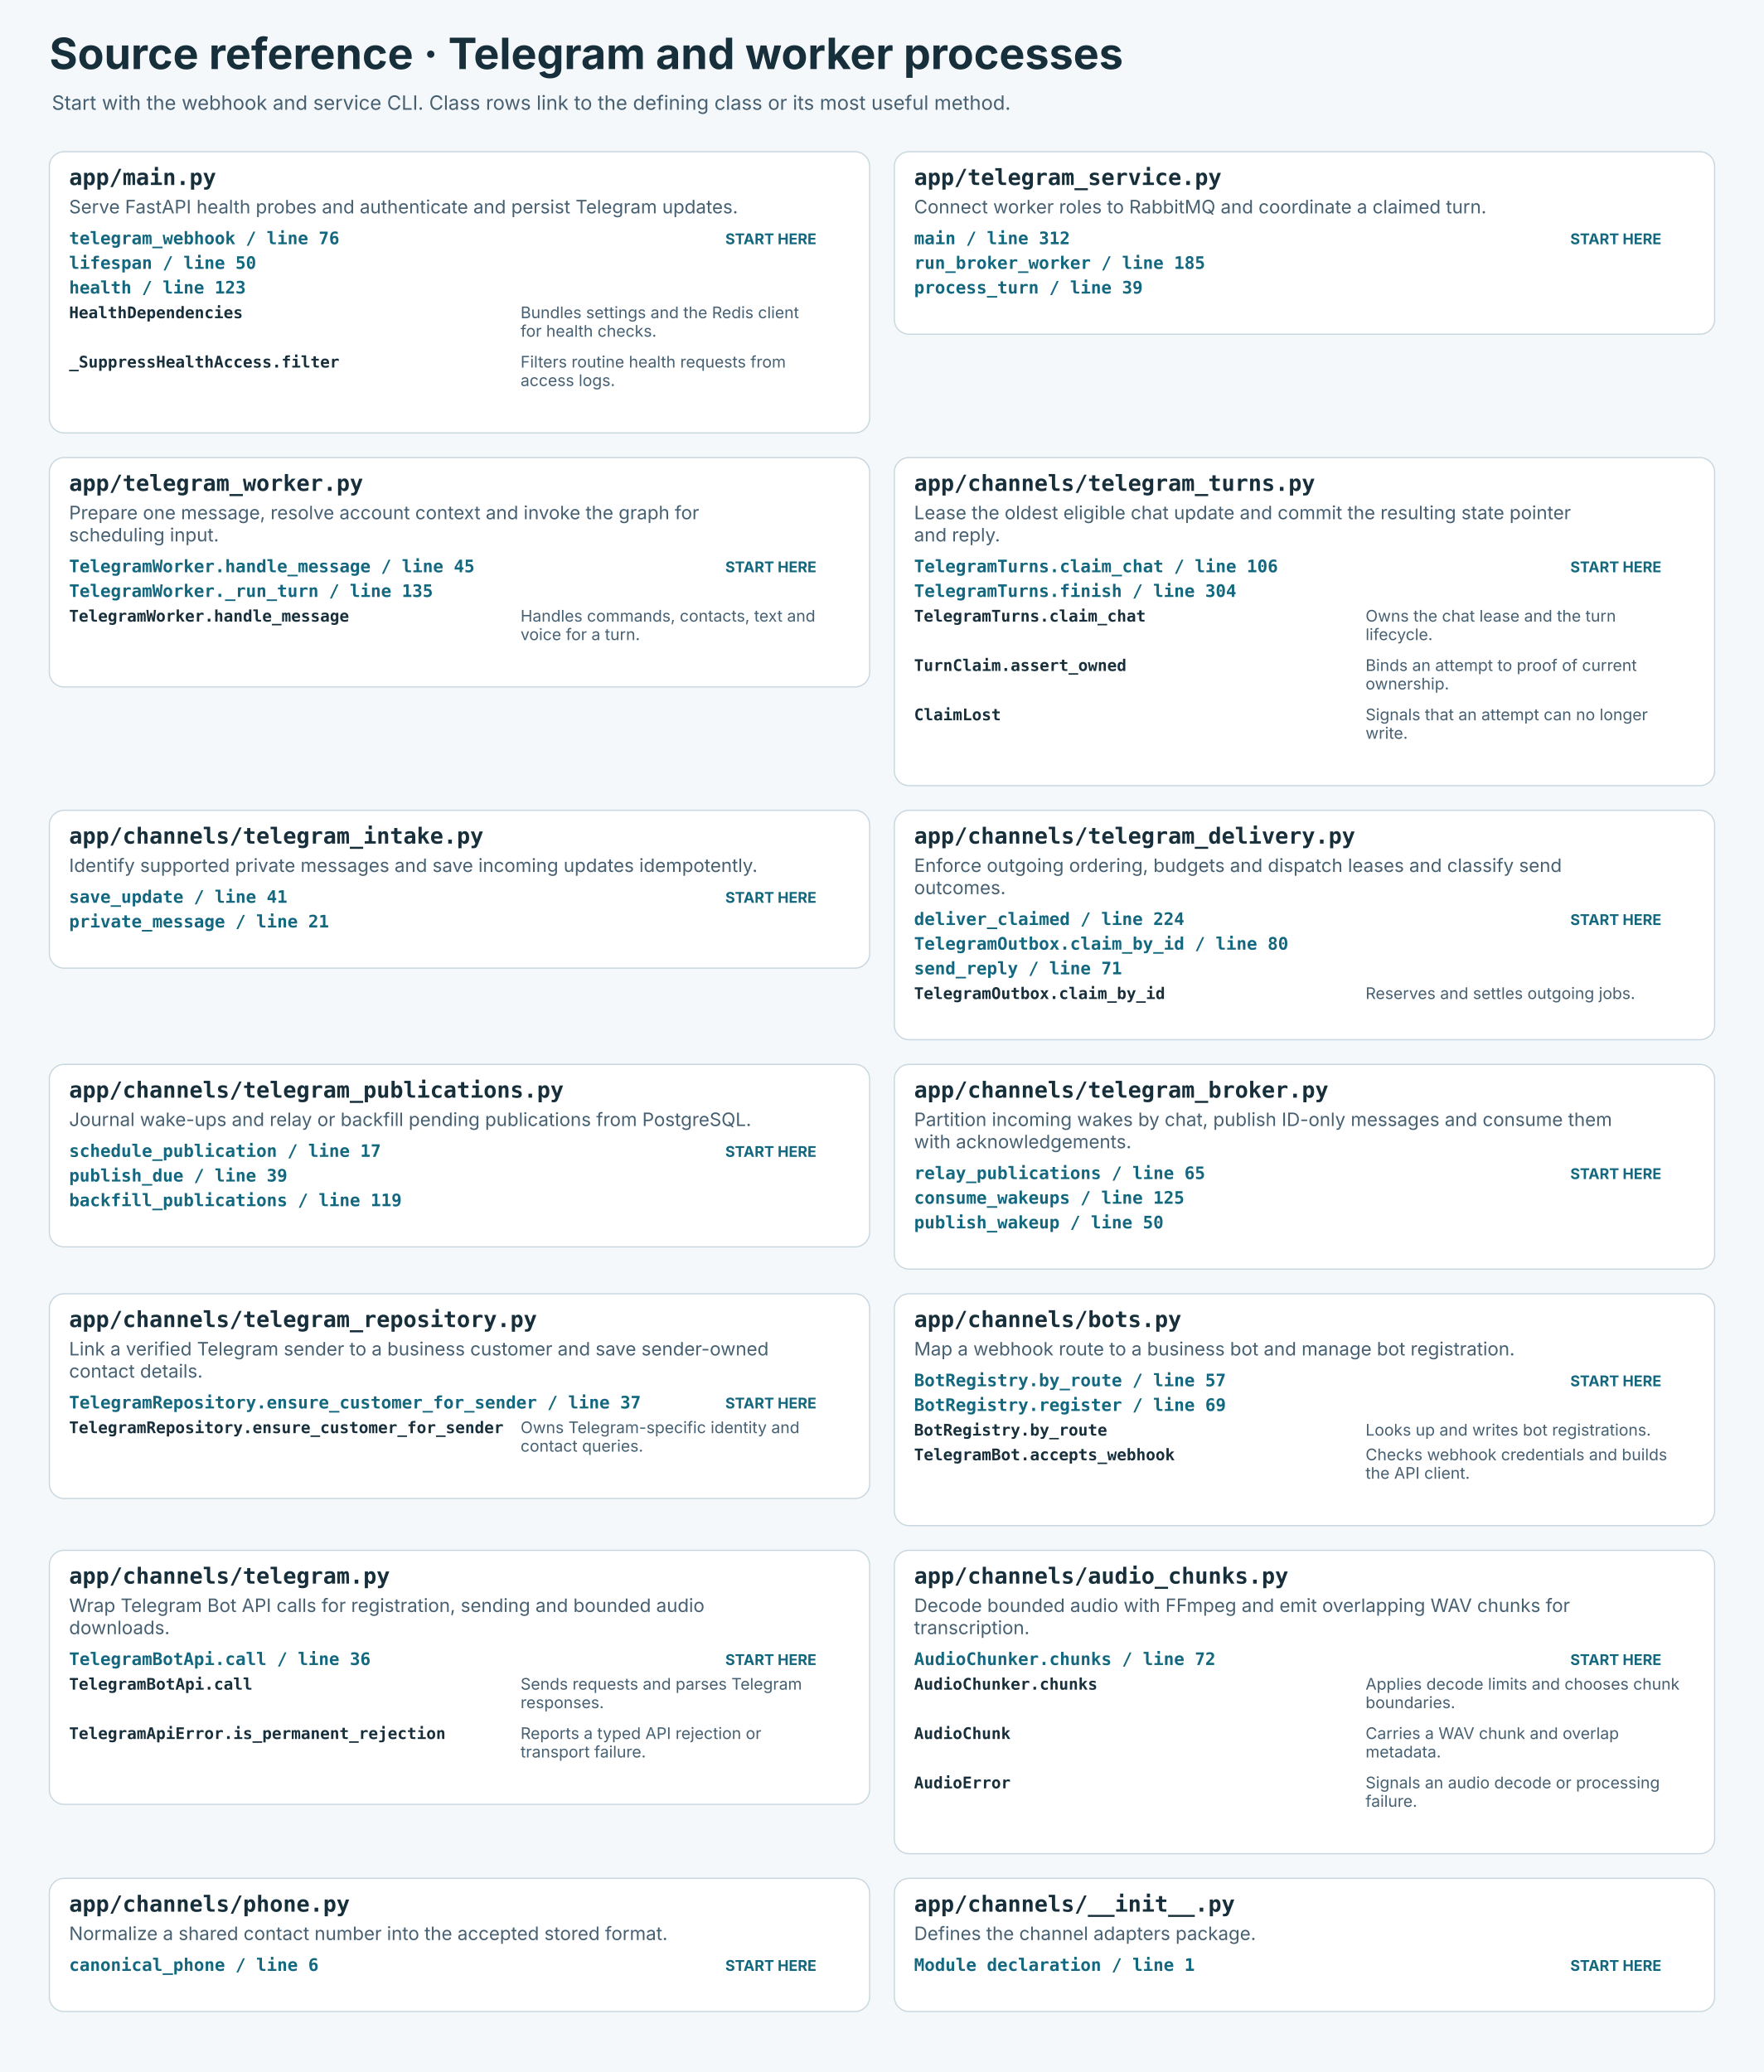
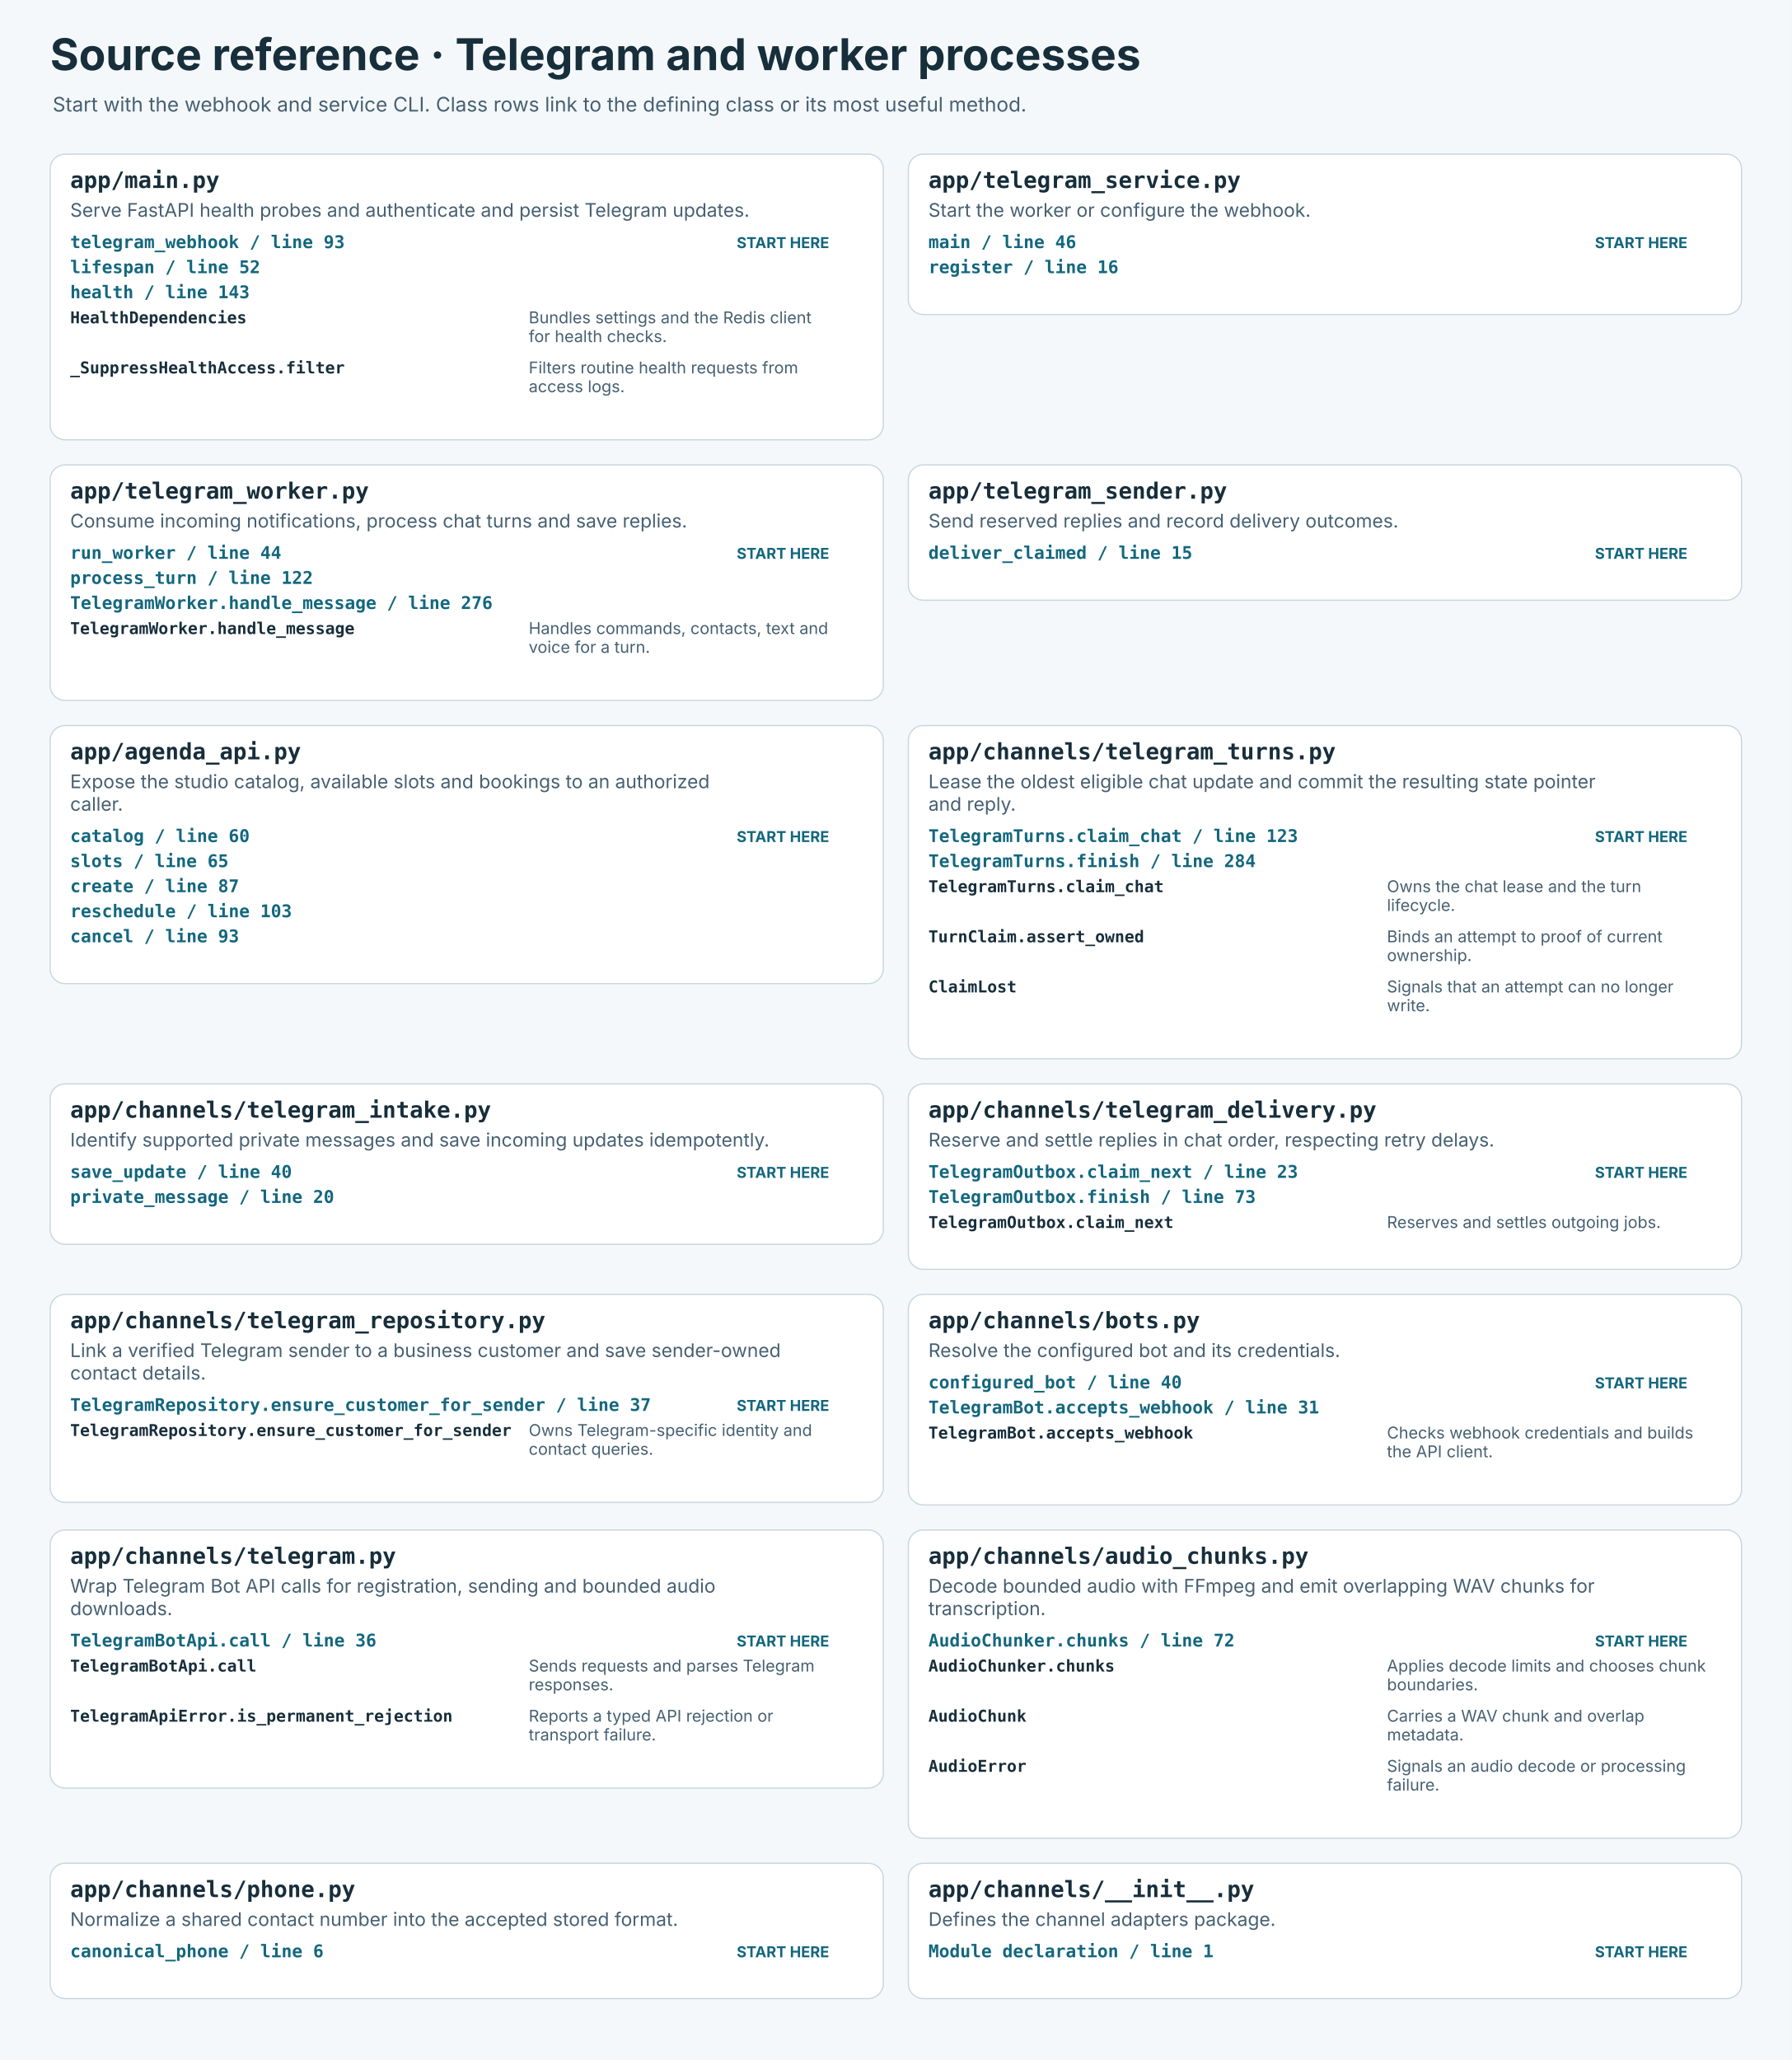
- <svg xmlns="http://www.w3.org/2000/svg" viewBox="0 0 1430 1680" width="1430" height="1680" role="img" aria-label="Source reference · Telegram and worker processes">
-   <rect x="0" y="0" width="1430" height="1680" rx="0" fill="#f5f8fa" stroke="none" stroke-width="1" />
+ <svg xmlns="http://www.w3.org/2000/svg" viewBox="0 0 1430 1644" width="1430" height="1644" role="img" aria-label="Source reference · Telegram and worker processes">
+   <rect x="0" y="0" width="1430" height="1644" rx="0" fill="#f5f8fa" stroke="none" stroke-width="1" />
  <text x="40" y="56" fill="#172e3b" font-size="35" font-weight="700" font-family="system-ui, -apple-system, sans-serif">Source reference · Telegram and worker processes</text>
  <text x="42" y="89" fill="#466072" font-size="16" font-weight="400" font-family="system-ui, -apple-system, sans-serif">Start with the webhook and service CLI. Class rows link to the defining class or its most useful method.</text>
  <g id="app-main.py" data-source="app/main.py">
    <rect x="40" y="123" width="665" height="228" rx="12" fill="#ffffff" stroke="#c8d7df" stroke-width="1" />
    <a href="../../app/main.py">
      <text x="56" y="150" fill="#172e3b" font-size="18" font-weight="700" font-family="ui-monospace, Menlo, monospace">app/main.py</text>
    </a>
    <text x="56" y="173" fill="#466072" font-size="15" font-weight="400" font-family="system-ui, -apple-system, sans-serif">Serve FastAPI health probes and authenticate and persist Telegram updates.</text>
-     <a href="../../app/main.py#L76">
-       <text x="56" y="198" fill="#13677e" font-size="14" font-weight="700" font-family="ui-monospace, Menlo, monospace">telegram_webhook  /  line 76</text>
+     <a href="../../app/main.py#L93">
+       <text x="56" y="198" fill="#13677e" font-size="14" font-weight="700" font-family="ui-monospace, Menlo, monospace">telegram_webhook  /  line 93</text>
    </a>
    <text x="588" y="198" fill="#13677e" font-size="12" font-weight="700" font-family="system-ui, -apple-system, sans-serif">START HERE</text>
-     <a href="../../app/main.py#L50">
-       <text x="56" y="218" fill="#13677e" font-size="14" font-weight="700" font-family="ui-monospace, Menlo, monospace">lifespan  /  line 50</text>
-     </a>
-     <a href="../../app/main.py#L123">
-       <text x="56" y="238" fill="#13677e" font-size="14" font-weight="700" font-family="ui-monospace, Menlo, monospace">health  /  line 123</text>
-     </a>
-     <a href="../../app/main.py#L44">
+     <a href="../../app/main.py#L52">
+       <text x="56" y="218" fill="#13677e" font-size="14" font-weight="700" font-family="ui-monospace, Menlo, monospace">lifespan  /  line 52</text>
+     </a>
+     <a href="../../app/main.py#L143">
+       <text x="56" y="238" fill="#13677e" font-size="14" font-weight="700" font-family="ui-monospace, Menlo, monospace">health  /  line 143</text>
+     </a>
+     <a href="../../app/main.py#L46">
      <text x="56" y="258" fill="#172e3b" font-size="13" font-weight="650" font-family="ui-monospace, Menlo, monospace">HealthDependencies</text>
    </a>
    <text x="422" y="258" fill="#466072" font-size="13" font-weight="400" font-family="system-ui, -apple-system, sans-serif">Bundles settings and the Redis client</text>
    <text x="422" y="273" fill="#466072" font-size="13" font-weight="400" font-family="system-ui, -apple-system, sans-serif">for health checks.</text>
-     <a href="../../app/main.py#L24">
+     <a href="../../app/main.py#L26">
      <text x="56" y="298" fill="#172e3b" font-size="13" font-weight="650" font-family="ui-monospace, Menlo, monospace">_SuppressHealthAccess.filter</text>
    </a>
    <text x="422" y="298" fill="#466072" font-size="13" font-weight="400" font-family="system-ui, -apple-system, sans-serif">Filters routine health requests from</text>
    <text x="422" y="313" fill="#466072" font-size="13" font-weight="400" font-family="system-ui, -apple-system, sans-serif">access logs.</text>
  </g>
  <g id="app-telegram_service.py" data-source="app/telegram_service.py">
-     <rect x="725" y="123" width="665" height="148" rx="12" fill="#ffffff" stroke="#c8d7df" stroke-width="1" />
+     <rect x="725" y="123" width="665" height="128" rx="12" fill="#ffffff" stroke="#c8d7df" stroke-width="1" />
    <a href="../../app/telegram_service.py">
      <text x="741" y="150" fill="#172e3b" font-size="18" font-weight="700" font-family="ui-monospace, Menlo, monospace">app/telegram_service.py</text>
    </a>
-     <text x="741" y="173" fill="#466072" font-size="15" font-weight="400" font-family="system-ui, -apple-system, sans-serif">Connect worker roles to RabbitMQ and coordinate a claimed turn.</text>
-     <a href="../../app/telegram_service.py#L312">
-       <text x="741" y="198" fill="#13677e" font-size="14" font-weight="700" font-family="ui-monospace, Menlo, monospace">main  /  line 312</text>
+     <text x="741" y="173" fill="#466072" font-size="15" font-weight="400" font-family="system-ui, -apple-system, sans-serif">Start the worker or configure the webhook.</text>
+     <a href="../../app/telegram_service.py#L46">
+       <text x="741" y="198" fill="#13677e" font-size="14" font-weight="700" font-family="ui-monospace, Menlo, monospace">main  /  line 46</text>
    </a>
    <text x="1273" y="198" fill="#13677e" font-size="12" font-weight="700" font-family="system-ui, -apple-system, sans-serif">START HERE</text>
-     <a href="../../app/telegram_service.py#L185">
-       <text x="741" y="218" fill="#13677e" font-size="14" font-weight="700" font-family="ui-monospace, Menlo, monospace">run_broker_worker  /  line 185</text>
-     </a>
-     <a href="../../app/telegram_service.py#L39">
-       <text x="741" y="238" fill="#13677e" font-size="14" font-weight="700" font-family="ui-monospace, Menlo, monospace">process_turn  /  line 39</text>
+     <a href="../../app/telegram_service.py#L16">
+       <text x="741" y="218" fill="#13677e" font-size="14" font-weight="700" font-family="ui-monospace, Menlo, monospace">register  /  line 16</text>
    </a>
  </g>
  <g id="app-telegram_worker.py" data-source="app/telegram_worker.py">
-     <rect x="40" y="371" width="665" height="186" rx="12" fill="#ffffff" stroke="#c8d7df" stroke-width="1" />
+     <rect x="40" y="371" width="665" height="188" rx="12" fill="#ffffff" stroke="#c8d7df" stroke-width="1" />
    <a href="../../app/telegram_worker.py">
      <text x="56" y="398" fill="#172e3b" font-size="18" font-weight="700" font-family="ui-monospace, Menlo, monospace">app/telegram_worker.py</text>
    </a>
-     <text x="56" y="421" fill="#466072" font-size="15" font-weight="400" font-family="system-ui, -apple-system, sans-serif">Prepare one message, resolve account context and invoke the graph for</text>
-     <text x="56" y="439" fill="#466072" font-size="15" font-weight="400" font-family="system-ui, -apple-system, sans-serif">scheduling input.</text>
-     <a href="../../app/telegram_worker.py#L45">
-       <text x="56" y="464" fill="#13677e" font-size="14" font-weight="700" font-family="ui-monospace, Menlo, monospace">TelegramWorker.handle_message  /  line 45</text>
-     </a>
-     <text x="588" y="464" fill="#13677e" font-size="12" font-weight="700" font-family="system-ui, -apple-system, sans-serif">START HERE</text>
-     <a href="../../app/telegram_worker.py#L135">
-       <text x="56" y="484" fill="#13677e" font-size="14" font-weight="700" font-family="ui-monospace, Menlo, monospace">TelegramWorker._run_turn  /  line 135</text>
-     </a>
-     <a href="../../app/telegram_worker.py#L45">
-       <text x="56" y="504" fill="#172e3b" font-size="13" font-weight="650" font-family="ui-monospace, Menlo, monospace">TelegramWorker.handle_message</text>
-     </a>
-     <text x="422" y="504" fill="#466072" font-size="13" font-weight="400" font-family="system-ui, -apple-system, sans-serif">Handles commands, contacts, text and</text>
-     <text x="422" y="519" fill="#466072" font-size="13" font-weight="400" font-family="system-ui, -apple-system, sans-serif">voice for a turn.</text>
+     <text x="56" y="421" fill="#466072" font-size="15" font-weight="400" font-family="system-ui, -apple-system, sans-serif">Consume incoming notifications, process chat turns and save replies.</text>
+     <a href="../../app/telegram_worker.py#L44">
+       <text x="56" y="446" fill="#13677e" font-size="14" font-weight="700" font-family="ui-monospace, Menlo, monospace">run_worker  /  line 44</text>
+     </a>
+     <text x="588" y="446" fill="#13677e" font-size="12" font-weight="700" font-family="system-ui, -apple-system, sans-serif">START HERE</text>
+     <a href="../../app/telegram_worker.py#L122">
+       <text x="56" y="466" fill="#13677e" font-size="14" font-weight="700" font-family="ui-monospace, Menlo, monospace">process_turn  /  line 122</text>
+     </a>
+     <a href="../../app/telegram_worker.py#L276">
+       <text x="56" y="486" fill="#13677e" font-size="14" font-weight="700" font-family="ui-monospace, Menlo, monospace">TelegramWorker.handle_message  /  line 276</text>
+     </a>
+     <a href="../../app/telegram_worker.py#L276">
+       <text x="56" y="506" fill="#172e3b" font-size="13" font-weight="650" font-family="ui-monospace, Menlo, monospace">TelegramWorker.handle_message</text>
+     </a>
+     <text x="422" y="506" fill="#466072" font-size="13" font-weight="400" font-family="system-ui, -apple-system, sans-serif">Handles commands, contacts, text and</text>
+     <text x="422" y="521" fill="#466072" font-size="13" font-weight="400" font-family="system-ui, -apple-system, sans-serif">voice for a turn.</text>
+   </g>
+   <g id="app-telegram_sender.py" data-source="app/telegram_sender.py">
+     <rect x="725" y="371" width="665" height="108" rx="12" fill="#ffffff" stroke="#c8d7df" stroke-width="1" />
+     <a href="../../app/telegram_sender.py">
+       <text x="741" y="398" fill="#172e3b" font-size="18" font-weight="700" font-family="ui-monospace, Menlo, monospace">app/telegram_sender.py</text>
+     </a>
+     <text x="741" y="421" fill="#466072" font-size="15" font-weight="400" font-family="system-ui, -apple-system, sans-serif">Send reserved replies and record delivery outcomes.</text>
+     <a href="../../app/telegram_sender.py#L15">
+       <text x="741" y="446" fill="#13677e" font-size="14" font-weight="700" font-family="ui-monospace, Menlo, monospace">deliver_claimed  /  line 15</text>
+     </a>
+     <text x="1273" y="446" fill="#13677e" font-size="12" font-weight="700" font-family="system-ui, -apple-system, sans-serif">START HERE</text>
+   </g>
+   <g id="app-agenda_api.py" data-source="app/agenda_api.py">
+     <rect x="40" y="579" width="665" height="206" rx="12" fill="#ffffff" stroke="#c8d7df" stroke-width="1" />
+     <a href="../../app/agenda_api.py">
+       <text x="56" y="606" fill="#172e3b" font-size="18" font-weight="700" font-family="ui-monospace, Menlo, monospace">app/agenda_api.py</text>
+     </a>
+     <text x="56" y="629" fill="#466072" font-size="15" font-weight="400" font-family="system-ui, -apple-system, sans-serif">Expose the studio catalog, available slots and bookings to an authorized</text>
+     <text x="56" y="647" fill="#466072" font-size="15" font-weight="400" font-family="system-ui, -apple-system, sans-serif">caller.</text>
+     <a href="../../app/agenda_api.py#L60">
+       <text x="56" y="672" fill="#13677e" font-size="14" font-weight="700" font-family="ui-monospace, Menlo, monospace">catalog  /  line 60</text>
+     </a>
+     <text x="588" y="672" fill="#13677e" font-size="12" font-weight="700" font-family="system-ui, -apple-system, sans-serif">START HERE</text>
+     <a href="../../app/agenda_api.py#L65">
+       <text x="56" y="692" fill="#13677e" font-size="14" font-weight="700" font-family="ui-monospace, Menlo, monospace">slots  /  line 65</text>
+     </a>
+     <a href="../../app/agenda_api.py#L87">
+       <text x="56" y="712" fill="#13677e" font-size="14" font-weight="700" font-family="ui-monospace, Menlo, monospace">create  /  line 87</text>
+     </a>
+     <a href="../../app/agenda_api.py#L103">
+       <text x="56" y="732" fill="#13677e" font-size="14" font-weight="700" font-family="ui-monospace, Menlo, monospace">reschedule  /  line 103</text>
+     </a>
+     <a href="../../app/agenda_api.py#L93">
+       <text x="56" y="752" fill="#13677e" font-size="14" font-weight="700" font-family="ui-monospace, Menlo, monospace">cancel  /  line 93</text>
+     </a>
  </g>
  <g id="app-channels-telegram_turns.py" data-source="app/channels/telegram_turns.py">
-     <rect x="725" y="371" width="665" height="266" rx="12" fill="#ffffff" stroke="#c8d7df" stroke-width="1" />
+     <rect x="725" y="579" width="665" height="266" rx="12" fill="#ffffff" stroke="#c8d7df" stroke-width="1" />
    <a href="../../app/channels/telegram_turns.py">
-       <text x="741" y="398" fill="#172e3b" font-size="18" font-weight="700" font-family="ui-monospace, Menlo, monospace">app/channels/telegram_turns.py</text>
-     </a>
-     <text x="741" y="421" fill="#466072" font-size="15" font-weight="400" font-family="system-ui, -apple-system, sans-serif">Lease the oldest eligible chat update and commit the resulting state pointer</text>
-     <text x="741" y="439" fill="#466072" font-size="15" font-weight="400" font-family="system-ui, -apple-system, sans-serif">and reply.</text>
-     <a href="../../app/channels/telegram_turns.py#L106">
-       <text x="741" y="464" fill="#13677e" font-size="14" font-weight="700" font-family="ui-monospace, Menlo, monospace">TelegramTurns.claim_chat  /  line 106</text>
-     </a>
-     <text x="1273" y="464" fill="#13677e" font-size="12" font-weight="700" font-family="system-ui, -apple-system, sans-serif">START HERE</text>
-     <a href="../../app/channels/telegram_turns.py#L304">
-       <text x="741" y="484" fill="#13677e" font-size="14" font-weight="700" font-family="ui-monospace, Menlo, monospace">TelegramTurns.finish  /  line 304</text>
-     </a>
-     <a href="../../app/channels/telegram_turns.py#L106">
-       <text x="741" y="504" fill="#172e3b" font-size="13" font-weight="650" font-family="ui-monospace, Menlo, monospace">TelegramTurns.claim_chat</text>
-     </a>
-     <text x="1107" y="504" fill="#466072" font-size="13" font-weight="400" font-family="system-ui, -apple-system, sans-serif">Owns the chat lease and the turn</text>
-     <text x="1107" y="519" fill="#466072" font-size="13" font-weight="400" font-family="system-ui, -apple-system, sans-serif">lifecycle.</text>
-     <a href="../../app/channels/telegram_turns.py#L75">
-       <text x="741" y="544" fill="#172e3b" font-size="13" font-weight="650" font-family="ui-monospace, Menlo, monospace">TurnClaim.assert_owned</text>
-     </a>
-     <text x="1107" y="544" fill="#466072" font-size="13" font-weight="400" font-family="system-ui, -apple-system, sans-serif">Binds an attempt to proof of current</text>
-     <text x="1107" y="559" fill="#466072" font-size="13" font-weight="400" font-family="system-ui, -apple-system, sans-serif">ownership.</text>
-     <a href="../../app/channels/telegram_turns.py#L36">
-       <text x="741" y="584" fill="#172e3b" font-size="13" font-weight="650" font-family="ui-monospace, Menlo, monospace">ClaimLost</text>
-     </a>
-     <text x="1107" y="584" fill="#466072" font-size="13" font-weight="400" font-family="system-ui, -apple-system, sans-serif">Signals that an attempt can no longer</text>
-     <text x="1107" y="599" fill="#466072" font-size="13" font-weight="400" font-family="system-ui, -apple-system, sans-serif">write.</text>
+       <text x="741" y="606" fill="#172e3b" font-size="18" font-weight="700" font-family="ui-monospace, Menlo, monospace">app/channels/telegram_turns.py</text>
+     </a>
+     <text x="741" y="629" fill="#466072" font-size="15" font-weight="400" font-family="system-ui, -apple-system, sans-serif">Lease the oldest eligible chat update and commit the resulting state pointer</text>
+     <text x="741" y="647" fill="#466072" font-size="15" font-weight="400" font-family="system-ui, -apple-system, sans-serif">and reply.</text>
+     <a href="../../app/channels/telegram_turns.py#L123">
+       <text x="741" y="672" fill="#13677e" font-size="14" font-weight="700" font-family="ui-monospace, Menlo, monospace">TelegramTurns.claim_chat  /  line 123</text>
+     </a>
+     <text x="1273" y="672" fill="#13677e" font-size="12" font-weight="700" font-family="system-ui, -apple-system, sans-serif">START HERE</text>
+     <a href="../../app/channels/telegram_turns.py#L284">
+       <text x="741" y="692" fill="#13677e" font-size="14" font-weight="700" font-family="ui-monospace, Menlo, monospace">TelegramTurns.finish  /  line 284</text>
+     </a>
+     <a href="../../app/channels/telegram_turns.py#L123">
+       <text x="741" y="712" fill="#172e3b" font-size="13" font-weight="650" font-family="ui-monospace, Menlo, monospace">TelegramTurns.claim_chat</text>
+     </a>
+     <text x="1107" y="712" fill="#466072" font-size="13" font-weight="400" font-family="system-ui, -apple-system, sans-serif">Owns the chat lease and the turn</text>
+     <text x="1107" y="727" fill="#466072" font-size="13" font-weight="400" font-family="system-ui, -apple-system, sans-serif">lifecycle.</text>
+     <a href="../../app/channels/telegram_turns.py#L74">
+       <text x="741" y="752" fill="#172e3b" font-size="13" font-weight="650" font-family="ui-monospace, Menlo, monospace">TurnClaim.assert_owned</text>
+     </a>
+     <text x="1107" y="752" fill="#466072" font-size="13" font-weight="400" font-family="system-ui, -apple-system, sans-serif">Binds an attempt to proof of current</text>
+     <text x="1107" y="767" fill="#466072" font-size="13" font-weight="400" font-family="system-ui, -apple-system, sans-serif">ownership.</text>
+     <a href="../../app/channels/telegram_turns.py#L34">
+       <text x="741" y="792" fill="#172e3b" font-size="13" font-weight="650" font-family="ui-monospace, Menlo, monospace">ClaimLost</text>
+     </a>
+     <text x="1107" y="792" fill="#466072" font-size="13" font-weight="400" font-family="system-ui, -apple-system, sans-serif">Signals that an attempt can no longer</text>
+     <text x="1107" y="807" fill="#466072" font-size="13" font-weight="400" font-family="system-ui, -apple-system, sans-serif">write.</text>
  </g>
  <g id="app-channels-telegram_intake.py" data-source="app/channels/telegram_intake.py">
-     <rect x="40" y="657" width="665" height="128" rx="12" fill="#ffffff" stroke="#c8d7df" stroke-width="1" />
+     <rect x="40" y="865" width="665" height="128" rx="12" fill="#ffffff" stroke="#c8d7df" stroke-width="1" />
    <a href="../../app/channels/telegram_intake.py">
-       <text x="56" y="684" fill="#172e3b" font-size="18" font-weight="700" font-family="ui-monospace, Menlo, monospace">app/channels/telegram_intake.py</text>
-     </a>
-     <text x="56" y="707" fill="#466072" font-size="15" font-weight="400" font-family="system-ui, -apple-system, sans-serif">Identify supported private messages and save incoming updates idempotently.</text>
-     <a href="../../app/channels/telegram_intake.py#L41">
-       <text x="56" y="732" fill="#13677e" font-size="14" font-weight="700" font-family="ui-monospace, Menlo, monospace">save_update  /  line 41</text>
-     </a>
-     <text x="588" y="732" fill="#13677e" font-size="12" font-weight="700" font-family="system-ui, -apple-system, sans-serif">START HERE</text>
-     <a href="../../app/channels/telegram_intake.py#L21">
-       <text x="56" y="752" fill="#13677e" font-size="14" font-weight="700" font-family="ui-monospace, Menlo, monospace">private_message  /  line 21</text>
+       <text x="56" y="892" fill="#172e3b" font-size="18" font-weight="700" font-family="ui-monospace, Menlo, monospace">app/channels/telegram_intake.py</text>
+     </a>
+     <text x="56" y="915" fill="#466072" font-size="15" font-weight="400" font-family="system-ui, -apple-system, sans-serif">Identify supported private messages and save incoming updates idempotently.</text>
+     <a href="../../app/channels/telegram_intake.py#L40">
+       <text x="56" y="940" fill="#13677e" font-size="14" font-weight="700" font-family="ui-monospace, Menlo, monospace">save_update  /  line 40</text>
+     </a>
+     <text x="588" y="940" fill="#13677e" font-size="12" font-weight="700" font-family="system-ui, -apple-system, sans-serif">START HERE</text>
+     <a href="../../app/channels/telegram_intake.py#L20">
+       <text x="56" y="960" fill="#13677e" font-size="14" font-weight="700" font-family="ui-monospace, Menlo, monospace">private_message  /  line 20</text>
    </a>
  </g>
  <g id="app-channels-telegram_delivery.py" data-source="app/channels/telegram_delivery.py">
-     <rect x="725" y="657" width="665" height="186" rx="12" fill="#ffffff" stroke="#c8d7df" stroke-width="1" />
+     <rect x="725" y="865" width="665" height="148" rx="12" fill="#ffffff" stroke="#c8d7df" stroke-width="1" />
    <a href="../../app/channels/telegram_delivery.py">
-       <text x="741" y="684" fill="#172e3b" font-size="18" font-weight="700" font-family="ui-monospace, Menlo, monospace">app/channels/telegram_delivery.py</text>
-     </a>
-     <text x="741" y="707" fill="#466072" font-size="15" font-weight="400" font-family="system-ui, -apple-system, sans-serif">Enforce outgoing ordering, budgets and dispatch leases and classify send</text>
-     <text x="741" y="725" fill="#466072" font-size="15" font-weight="400" font-family="system-ui, -apple-system, sans-serif">outcomes.</text>
-     <a href="../../app/channels/telegram_delivery.py#L224">
-       <text x="741" y="750" fill="#13677e" font-size="14" font-weight="700" font-family="ui-monospace, Menlo, monospace">deliver_claimed  /  line 224</text>
-     </a>
-     <text x="1273" y="750" fill="#13677e" font-size="12" font-weight="700" font-family="system-ui, -apple-system, sans-serif">START HERE</text>
-     <a href="../../app/channels/telegram_delivery.py#L80">
-       <text x="741" y="770" fill="#13677e" font-size="14" font-weight="700" font-family="ui-monospace, Menlo, monospace">TelegramOutbox.claim_by_id  /  line 80</text>
-     </a>
-     <a href="../../app/channels/telegram_delivery.py#L71">
-       <text x="741" y="790" fill="#13677e" font-size="14" font-weight="700" font-family="ui-monospace, Menlo, monospace">send_reply  /  line 71</text>
-     </a>
-     <a href="../../app/channels/telegram_delivery.py#L80">
-       <text x="741" y="810" fill="#172e3b" font-size="13" font-weight="650" font-family="ui-monospace, Menlo, monospace">TelegramOutbox.claim_by_id</text>
-     </a>
-     <text x="1107" y="810" fill="#466072" font-size="13" font-weight="400" font-family="system-ui, -apple-system, sans-serif">Reserves and settles outgoing jobs.</text>
-   </g>
-   <g id="app-channels-telegram_publications.py" data-source="app/channels/telegram_publications.py">
-     <rect x="40" y="863" width="665" height="148" rx="12" fill="#ffffff" stroke="#c8d7df" stroke-width="1" />
-     <a href="../../app/channels/telegram_publications.py">
-       <text x="56" y="890" fill="#172e3b" font-size="18" font-weight="700" font-family="ui-monospace, Menlo, monospace">app/channels/telegram_publications.py</text>
-     </a>
-     <text x="56" y="913" fill="#466072" font-size="15" font-weight="400" font-family="system-ui, -apple-system, sans-serif">Journal wake-ups and relay or backfill pending publications from PostgreSQL.</text>
-     <a href="../../app/channels/telegram_publications.py#L17">
-       <text x="56" y="938" fill="#13677e" font-size="14" font-weight="700" font-family="ui-monospace, Menlo, monospace">schedule_publication  /  line 17</text>
-     </a>
-     <text x="588" y="938" fill="#13677e" font-size="12" font-weight="700" font-family="system-ui, -apple-system, sans-serif">START HERE</text>
-     <a href="../../app/channels/telegram_publications.py#L39">
-       <text x="56" y="958" fill="#13677e" font-size="14" font-weight="700" font-family="ui-monospace, Menlo, monospace">publish_due  /  line 39</text>
-     </a>
-     <a href="../../app/channels/telegram_publications.py#L119">
-       <text x="56" y="978" fill="#13677e" font-size="14" font-weight="700" font-family="ui-monospace, Menlo, monospace">backfill_publications  /  line 119</text>
-     </a>
-   </g>
-   <g id="app-channels-telegram_broker.py" data-source="app/channels/telegram_broker.py">
-     <rect x="725" y="863" width="665" height="166" rx="12" fill="#ffffff" stroke="#c8d7df" stroke-width="1" />
-     <a href="../../app/channels/telegram_broker.py">
-       <text x="741" y="890" fill="#172e3b" font-size="18" font-weight="700" font-family="ui-monospace, Menlo, monospace">app/channels/telegram_broker.py</text>
-     </a>
-     <text x="741" y="913" fill="#466072" font-size="15" font-weight="400" font-family="system-ui, -apple-system, sans-serif">Partition incoming wakes by chat, publish ID-only messages and consume them</text>
-     <text x="741" y="931" fill="#466072" font-size="15" font-weight="400" font-family="system-ui, -apple-system, sans-serif">with acknowledgements.</text>
-     <a href="../../app/channels/telegram_broker.py#L65">
-       <text x="741" y="956" fill="#13677e" font-size="14" font-weight="700" font-family="ui-monospace, Menlo, monospace">relay_publications  /  line 65</text>
-     </a>
-     <text x="1273" y="956" fill="#13677e" font-size="12" font-weight="700" font-family="system-ui, -apple-system, sans-serif">START HERE</text>
-     <a href="../../app/channels/telegram_broker.py#L125">
-       <text x="741" y="976" fill="#13677e" font-size="14" font-weight="700" font-family="ui-monospace, Menlo, monospace">consume_wakeups  /  line 125</text>
-     </a>
-     <a href="../../app/channels/telegram_broker.py#L50">
-       <text x="741" y="996" fill="#13677e" font-size="14" font-weight="700" font-family="ui-monospace, Menlo, monospace">publish_wakeup  /  line 50</text>
-     </a>
+       <text x="741" y="892" fill="#172e3b" font-size="18" font-weight="700" font-family="ui-monospace, Menlo, monospace">app/channels/telegram_delivery.py</text>
+     </a>
+     <text x="741" y="915" fill="#466072" font-size="15" font-weight="400" font-family="system-ui, -apple-system, sans-serif">Reserve and settle replies in chat order, respecting retry delays.</text>
+     <a href="../../app/channels/telegram_delivery.py#L23">
+       <text x="741" y="940" fill="#13677e" font-size="14" font-weight="700" font-family="ui-monospace, Menlo, monospace">TelegramOutbox.claim_next  /  line 23</text>
+     </a>
+     <text x="1273" y="940" fill="#13677e" font-size="12" font-weight="700" font-family="system-ui, -apple-system, sans-serif">START HERE</text>
+     <a href="../../app/channels/telegram_delivery.py#L73">
+       <text x="741" y="960" fill="#13677e" font-size="14" font-weight="700" font-family="ui-monospace, Menlo, monospace">TelegramOutbox.finish  /  line 73</text>
+     </a>
+     <a href="../../app/channels/telegram_delivery.py#L23">
+       <text x="741" y="980" fill="#172e3b" font-size="13" font-weight="650" font-family="ui-monospace, Menlo, monospace">TelegramOutbox.claim_next</text>
+     </a>
+     <text x="1107" y="980" fill="#466072" font-size="13" font-weight="400" font-family="system-ui, -apple-system, sans-serif">Reserves and settles outgoing jobs.</text>
  </g>
  <g id="app-channels-telegram_repository.py" data-source="app/channels/telegram_repository.py">
-     <rect x="40" y="1049" width="665" height="166" rx="12" fill="#ffffff" stroke="#c8d7df" stroke-width="1" />
+     <rect x="40" y="1033" width="665" height="166" rx="12" fill="#ffffff" stroke="#c8d7df" stroke-width="1" />
    <a href="../../app/channels/telegram_repository.py">
-       <text x="56" y="1076" fill="#172e3b" font-size="18" font-weight="700" font-family="ui-monospace, Menlo, monospace">app/channels/telegram_repository.py</text>
-     </a>
-     <text x="56" y="1099" fill="#466072" font-size="15" font-weight="400" font-family="system-ui, -apple-system, sans-serif">Link a verified Telegram sender to a business customer and save sender-owned</text>
-     <text x="56" y="1117" fill="#466072" font-size="15" font-weight="400" font-family="system-ui, -apple-system, sans-serif">contact details.</text>
+       <text x="56" y="1060" fill="#172e3b" font-size="18" font-weight="700" font-family="ui-monospace, Menlo, monospace">app/channels/telegram_repository.py</text>
+     </a>
+     <text x="56" y="1083" fill="#466072" font-size="15" font-weight="400" font-family="system-ui, -apple-system, sans-serif">Link a verified Telegram sender to a business customer and save sender-owned</text>
+     <text x="56" y="1101" fill="#466072" font-size="15" font-weight="400" font-family="system-ui, -apple-system, sans-serif">contact details.</text>
    <a href="../../app/channels/telegram_repository.py#L37">
-       <text x="56" y="1142" fill="#13677e" font-size="14" font-weight="700" font-family="ui-monospace, Menlo, monospace">TelegramRepository.ensure_customer_for_sender  /  line 37</text>
-     </a>
-     <text x="588" y="1142" fill="#13677e" font-size="12" font-weight="700" font-family="system-ui, -apple-system, sans-serif">START HERE</text>
+       <text x="56" y="1126" fill="#13677e" font-size="14" font-weight="700" font-family="ui-monospace, Menlo, monospace">TelegramRepository.ensure_customer_for_sender  /  line 37</text>
+     </a>
+     <text x="588" y="1126" fill="#13677e" font-size="12" font-weight="700" font-family="system-ui, -apple-system, sans-serif">START HERE</text>
    <a href="../../app/channels/telegram_repository.py#L37">
-       <text x="56" y="1162" fill="#172e3b" font-size="13" font-weight="650" font-family="ui-monospace, Menlo, monospace">TelegramRepository.ensure_customer_for_sender</text>
-     </a>
-     <text x="422" y="1162" fill="#466072" font-size="13" font-weight="400" font-family="system-ui, -apple-system, sans-serif">Owns Telegram-specific identity and</text>
-     <text x="422" y="1177" fill="#466072" font-size="13" font-weight="400" font-family="system-ui, -apple-system, sans-serif">contact queries.</text>
+       <text x="56" y="1146" fill="#172e3b" font-size="13" font-weight="650" font-family="ui-monospace, Menlo, monospace">TelegramRepository.ensure_customer_for_sender</text>
+     </a>
+     <text x="422" y="1146" fill="#466072" font-size="13" font-weight="400" font-family="system-ui, -apple-system, sans-serif">Owns Telegram-specific identity and</text>
+     <text x="422" y="1161" fill="#466072" font-size="13" font-weight="400" font-family="system-ui, -apple-system, sans-serif">contact queries.</text>
  </g>
  <g id="app-channels-bots.py" data-source="app/channels/bots.py">
-     <rect x="725" y="1049" width="665" height="188" rx="12" fill="#ffffff" stroke="#c8d7df" stroke-width="1" />
+     <rect x="725" y="1033" width="665" height="168" rx="12" fill="#ffffff" stroke="#c8d7df" stroke-width="1" />
    <a href="../../app/channels/bots.py">
-       <text x="741" y="1076" fill="#172e3b" font-size="18" font-weight="700" font-family="ui-monospace, Menlo, monospace">app/channels/bots.py</text>
-     </a>
-     <text x="741" y="1099" fill="#466072" font-size="15" font-weight="400" font-family="system-ui, -apple-system, sans-serif">Map a webhook route to a business bot and manage bot registration.</text>
-     <a href="../../app/channels/bots.py#L57">
-       <text x="741" y="1124" fill="#13677e" font-size="14" font-weight="700" font-family="ui-monospace, Menlo, monospace">BotRegistry.by_route  /  line 57</text>
-     </a>
-     <text x="1273" y="1124" fill="#13677e" font-size="12" font-weight="700" font-family="system-ui, -apple-system, sans-serif">START HERE</text>
-     <a href="../../app/channels/bots.py#L69">
-       <text x="741" y="1144" fill="#13677e" font-size="14" font-weight="700" font-family="ui-monospace, Menlo, monospace">BotRegistry.register  /  line 69</text>
-     </a>
-     <a href="../../app/channels/bots.py#L57">
-       <text x="741" y="1164" fill="#172e3b" font-size="13" font-weight="650" font-family="ui-monospace, Menlo, monospace">BotRegistry.by_route</text>
-     </a>
-     <text x="1107" y="1164" fill="#466072" font-size="13" font-weight="400" font-family="system-ui, -apple-system, sans-serif">Looks up and writes bot registrations.</text>
-     <a href="../../app/channels/bots.py#L44">
-       <text x="741" y="1184" fill="#172e3b" font-size="13" font-weight="650" font-family="ui-monospace, Menlo, monospace">TelegramBot.accepts_webhook</text>
-     </a>
-     <text x="1107" y="1184" fill="#466072" font-size="13" font-weight="400" font-family="system-ui, -apple-system, sans-serif">Checks webhook credentials and builds</text>
-     <text x="1107" y="1199" fill="#466072" font-size="13" font-weight="400" font-family="system-ui, -apple-system, sans-serif">the API client.</text>
+       <text x="741" y="1060" fill="#172e3b" font-size="18" font-weight="700" font-family="ui-monospace, Menlo, monospace">app/channels/bots.py</text>
+     </a>
+     <text x="741" y="1083" fill="#466072" font-size="15" font-weight="400" font-family="system-ui, -apple-system, sans-serif">Resolve the configured bot and its credentials.</text>
+     <a href="../../app/channels/bots.py#L40">
+       <text x="741" y="1108" fill="#13677e" font-size="14" font-weight="700" font-family="ui-monospace, Menlo, monospace">configured_bot  /  line 40</text>
+     </a>
+     <text x="1273" y="1108" fill="#13677e" font-size="12" font-weight="700" font-family="system-ui, -apple-system, sans-serif">START HERE</text>
+     <a href="../../app/channels/bots.py#L31">
+       <text x="741" y="1128" fill="#13677e" font-size="14" font-weight="700" font-family="ui-monospace, Menlo, monospace">TelegramBot.accepts_webhook  /  line 31</text>
+     </a>
+     <a href="../../app/channels/bots.py#L31">
+       <text x="741" y="1148" fill="#172e3b" font-size="13" font-weight="650" font-family="ui-monospace, Menlo, monospace">TelegramBot.accepts_webhook</text>
+     </a>
+     <text x="1107" y="1148" fill="#466072" font-size="13" font-weight="400" font-family="system-ui, -apple-system, sans-serif">Checks webhook credentials and builds</text>
+     <text x="1107" y="1163" fill="#466072" font-size="13" font-weight="400" font-family="system-ui, -apple-system, sans-serif">the API client.</text>
  </g>
  <g id="app-channels-telegram.py" data-source="app/channels/telegram.py">
-     <rect x="40" y="1257" width="665" height="206" rx="12" fill="#ffffff" stroke="#c8d7df" stroke-width="1" />
+     <rect x="40" y="1221" width="665" height="206" rx="12" fill="#ffffff" stroke="#c8d7df" stroke-width="1" />
    <a href="../../app/channels/telegram.py">
-       <text x="56" y="1284" fill="#172e3b" font-size="18" font-weight="700" font-family="ui-monospace, Menlo, monospace">app/channels/telegram.py</text>
-     </a>
-     <text x="56" y="1307" fill="#466072" font-size="15" font-weight="400" font-family="system-ui, -apple-system, sans-serif">Wrap Telegram Bot API calls for registration, sending and bounded audio</text>
-     <text x="56" y="1325" fill="#466072" font-size="15" font-weight="400" font-family="system-ui, -apple-system, sans-serif">downloads.</text>
+       <text x="56" y="1248" fill="#172e3b" font-size="18" font-weight="700" font-family="ui-monospace, Menlo, monospace">app/channels/telegram.py</text>
+     </a>
+     <text x="56" y="1271" fill="#466072" font-size="15" font-weight="400" font-family="system-ui, -apple-system, sans-serif">Wrap Telegram Bot API calls for registration, sending and bounded audio</text>
+     <text x="56" y="1289" fill="#466072" font-size="15" font-weight="400" font-family="system-ui, -apple-system, sans-serif">downloads.</text>
    <a href="../../app/channels/telegram.py#L36">
-       <text x="56" y="1350" fill="#13677e" font-size="14" font-weight="700" font-family="ui-monospace, Menlo, monospace">TelegramBotApi.call  /  line 36</text>
-     </a>
-     <text x="588" y="1350" fill="#13677e" font-size="12" font-weight="700" font-family="system-ui, -apple-system, sans-serif">START HERE</text>
+       <text x="56" y="1314" fill="#13677e" font-size="14" font-weight="700" font-family="ui-monospace, Menlo, monospace">TelegramBotApi.call  /  line 36</text>
+     </a>
+     <text x="588" y="1314" fill="#13677e" font-size="12" font-weight="700" font-family="system-ui, -apple-system, sans-serif">START HERE</text>
    <a href="../../app/channels/telegram.py#L36">
-       <text x="56" y="1370" fill="#172e3b" font-size="13" font-weight="650" font-family="ui-monospace, Menlo, monospace">TelegramBotApi.call</text>
-     </a>
-     <text x="422" y="1370" fill="#466072" font-size="13" font-weight="400" font-family="system-ui, -apple-system, sans-serif">Sends requests and parses Telegram</text>
-     <text x="422" y="1385" fill="#466072" font-size="13" font-weight="400" font-family="system-ui, -apple-system, sans-serif">responses.</text>
+       <text x="56" y="1334" fill="#172e3b" font-size="13" font-weight="650" font-family="ui-monospace, Menlo, monospace">TelegramBotApi.call</text>
+     </a>
+     <text x="422" y="1334" fill="#466072" font-size="13" font-weight="400" font-family="system-ui, -apple-system, sans-serif">Sends requests and parses Telegram</text>
+     <text x="422" y="1349" fill="#466072" font-size="13" font-weight="400" font-family="system-ui, -apple-system, sans-serif">responses.</text>
    <a href="../../app/channels/telegram.py#L17">
-       <text x="56" y="1410" fill="#172e3b" font-size="13" font-weight="650" font-family="ui-monospace, Menlo, monospace">TelegramApiError.is_permanent_rejection</text>
-     </a>
-     <text x="422" y="1410" fill="#466072" font-size="13" font-weight="400" font-family="system-ui, -apple-system, sans-serif">Reports a typed API rejection or</text>
-     <text x="422" y="1425" fill="#466072" font-size="13" font-weight="400" font-family="system-ui, -apple-system, sans-serif">transport failure.</text>
+       <text x="56" y="1374" fill="#172e3b" font-size="13" font-weight="650" font-family="ui-monospace, Menlo, monospace">TelegramApiError.is_permanent_rejection</text>
+     </a>
+     <text x="422" y="1374" fill="#466072" font-size="13" font-weight="400" font-family="system-ui, -apple-system, sans-serif">Reports a typed API rejection or</text>
+     <text x="422" y="1389" fill="#466072" font-size="13" font-weight="400" font-family="system-ui, -apple-system, sans-serif">transport failure.</text>
  </g>
  <g id="app-channels-audio_chunks.py" data-source="app/channels/audio_chunks.py">
-     <rect x="725" y="1257" width="665" height="246" rx="12" fill="#ffffff" stroke="#c8d7df" stroke-width="1" />
+     <rect x="725" y="1221" width="665" height="246" rx="12" fill="#ffffff" stroke="#c8d7df" stroke-width="1" />
    <a href="../../app/channels/audio_chunks.py">
-       <text x="741" y="1284" fill="#172e3b" font-size="18" font-weight="700" font-family="ui-monospace, Menlo, monospace">app/channels/audio_chunks.py</text>
-     </a>
-     <text x="741" y="1307" fill="#466072" font-size="15" font-weight="400" font-family="system-ui, -apple-system, sans-serif">Decode bounded audio with FFmpeg and emit overlapping WAV chunks for</text>
-     <text x="741" y="1325" fill="#466072" font-size="15" font-weight="400" font-family="system-ui, -apple-system, sans-serif">transcription.</text>
+       <text x="741" y="1248" fill="#172e3b" font-size="18" font-weight="700" font-family="ui-monospace, Menlo, monospace">app/channels/audio_chunks.py</text>
+     </a>
+     <text x="741" y="1271" fill="#466072" font-size="15" font-weight="400" font-family="system-ui, -apple-system, sans-serif">Decode bounded audio with FFmpeg and emit overlapping WAV chunks for</text>
+     <text x="741" y="1289" fill="#466072" font-size="15" font-weight="400" font-family="system-ui, -apple-system, sans-serif">transcription.</text>
    <a href="../../app/channels/audio_chunks.py#L72">
-       <text x="741" y="1350" fill="#13677e" font-size="14" font-weight="700" font-family="ui-monospace, Menlo, monospace">AudioChunker.chunks  /  line 72</text>
-     </a>
-     <text x="1273" y="1350" fill="#13677e" font-size="12" font-weight="700" font-family="system-ui, -apple-system, sans-serif">START HERE</text>
+       <text x="741" y="1314" fill="#13677e" font-size="14" font-weight="700" font-family="ui-monospace, Menlo, monospace">AudioChunker.chunks  /  line 72</text>
+     </a>
+     <text x="1273" y="1314" fill="#13677e" font-size="12" font-weight="700" font-family="system-ui, -apple-system, sans-serif">START HERE</text>
    <a href="../../app/channels/audio_chunks.py#L72">
-       <text x="741" y="1370" fill="#172e3b" font-size="13" font-weight="650" font-family="ui-monospace, Menlo, monospace">AudioChunker.chunks</text>
-     </a>
-     <text x="1107" y="1370" fill="#466072" font-size="13" font-weight="400" font-family="system-ui, -apple-system, sans-serif">Applies decode limits and chooses chunk</text>
-     <text x="1107" y="1385" fill="#466072" font-size="13" font-weight="400" font-family="system-ui, -apple-system, sans-serif">boundaries.</text>
+       <text x="741" y="1334" fill="#172e3b" font-size="13" font-weight="650" font-family="ui-monospace, Menlo, monospace">AudioChunker.chunks</text>
+     </a>
+     <text x="1107" y="1334" fill="#466072" font-size="13" font-weight="400" font-family="system-ui, -apple-system, sans-serif">Applies decode limits and chooses chunk</text>
+     <text x="1107" y="1349" fill="#466072" font-size="13" font-weight="400" font-family="system-ui, -apple-system, sans-serif">boundaries.</text>
    <a href="../../app/channels/audio_chunks.py#L33">
-       <text x="741" y="1410" fill="#172e3b" font-size="13" font-weight="650" font-family="ui-monospace, Menlo, monospace">AudioChunk</text>
-     </a>
-     <text x="1107" y="1410" fill="#466072" font-size="13" font-weight="400" font-family="system-ui, -apple-system, sans-serif">Carries a WAV chunk and overlap</text>
-     <text x="1107" y="1425" fill="#466072" font-size="13" font-weight="400" font-family="system-ui, -apple-system, sans-serif">metadata.</text>
+       <text x="741" y="1374" fill="#172e3b" font-size="13" font-weight="650" font-family="ui-monospace, Menlo, monospace">AudioChunk</text>
+     </a>
+     <text x="1107" y="1374" fill="#466072" font-size="13" font-weight="400" font-family="system-ui, -apple-system, sans-serif">Carries a WAV chunk and overlap</text>
+     <text x="1107" y="1389" fill="#466072" font-size="13" font-weight="400" font-family="system-ui, -apple-system, sans-serif">metadata.</text>
    <a href="../../app/channels/audio_chunks.py#L28">
-       <text x="741" y="1450" fill="#172e3b" font-size="13" font-weight="650" font-family="ui-monospace, Menlo, monospace">AudioError</text>
-     </a>
-     <text x="1107" y="1450" fill="#466072" font-size="13" font-weight="400" font-family="system-ui, -apple-system, sans-serif">Signals an audio decode or processing</text>
-     <text x="1107" y="1465" fill="#466072" font-size="13" font-weight="400" font-family="system-ui, -apple-system, sans-serif">failure.</text>
+       <text x="741" y="1414" fill="#172e3b" font-size="13" font-weight="650" font-family="ui-monospace, Menlo, monospace">AudioError</text>
+     </a>
+     <text x="1107" y="1414" fill="#466072" font-size="13" font-weight="400" font-family="system-ui, -apple-system, sans-serif">Signals an audio decode or processing</text>
+     <text x="1107" y="1429" fill="#466072" font-size="13" font-weight="400" font-family="system-ui, -apple-system, sans-serif">failure.</text>
  </g>
  <g id="app-channels-phone.py" data-source="app/channels/phone.py">
-     <rect x="40" y="1523" width="665" height="108" rx="12" fill="#ffffff" stroke="#c8d7df" stroke-width="1" />
+     <rect x="40" y="1487" width="665" height="108" rx="12" fill="#ffffff" stroke="#c8d7df" stroke-width="1" />
    <a href="../../app/channels/phone.py">
-       <text x="56" y="1550" fill="#172e3b" font-size="18" font-weight="700" font-family="ui-monospace, Menlo, monospace">app/channels/phone.py</text>
-     </a>
-     <text x="56" y="1573" fill="#466072" font-size="15" font-weight="400" font-family="system-ui, -apple-system, sans-serif">Normalize a shared contact number into the accepted stored format.</text>
+       <text x="56" y="1514" fill="#172e3b" font-size="18" font-weight="700" font-family="ui-monospace, Menlo, monospace">app/channels/phone.py</text>
+     </a>
+     <text x="56" y="1537" fill="#466072" font-size="15" font-weight="400" font-family="system-ui, -apple-system, sans-serif">Normalize a shared contact number into the accepted stored format.</text>
    <a href="../../app/channels/phone.py#L6">
-       <text x="56" y="1598" fill="#13677e" font-size="14" font-weight="700" font-family="ui-monospace, Menlo, monospace">canonical_phone  /  line 6</text>
-     </a>
-     <text x="588" y="1598" fill="#13677e" font-size="12" font-weight="700" font-family="system-ui, -apple-system, sans-serif">START HERE</text>
+       <text x="56" y="1562" fill="#13677e" font-size="14" font-weight="700" font-family="ui-monospace, Menlo, monospace">canonical_phone  /  line 6</text>
+     </a>
+     <text x="588" y="1562" fill="#13677e" font-size="12" font-weight="700" font-family="system-ui, -apple-system, sans-serif">START HERE</text>
  </g>
  <g id="app-channels-__init__.py" data-source="app/channels/__init__.py">
-     <rect x="725" y="1523" width="665" height="108" rx="12" fill="#ffffff" stroke="#c8d7df" stroke-width="1" />
+     <rect x="725" y="1487" width="665" height="108" rx="12" fill="#ffffff" stroke="#c8d7df" stroke-width="1" />
    <a href="../../app/channels/__init__.py">
-       <text x="741" y="1550" fill="#172e3b" font-size="18" font-weight="700" font-family="ui-monospace, Menlo, monospace">app/channels/__init__.py</text>
-     </a>
-     <text x="741" y="1573" fill="#466072" font-size="15" font-weight="400" font-family="system-ui, -apple-system, sans-serif">Defines the channel adapters package.</text>
+       <text x="741" y="1514" fill="#172e3b" font-size="18" font-weight="700" font-family="ui-monospace, Menlo, monospace">app/channels/__init__.py</text>
+     </a>
+     <text x="741" y="1537" fill="#466072" font-size="15" font-weight="400" font-family="system-ui, -apple-system, sans-serif">Defines the channel adapters package.</text>
    <a href="../../app/channels/__init__.py">
-       <text x="741" y="1598" fill="#13677e" font-size="14" font-weight="700" font-family="ui-monospace, Menlo, monospace">Module declaration  /  line 1</text>
-     </a>
-     <text x="1273" y="1598" fill="#13677e" font-size="12" font-weight="700" font-family="system-ui, -apple-system, sans-serif">START HERE</text>
+       <text x="741" y="1562" fill="#13677e" font-size="14" font-weight="700" font-family="ui-monospace, Menlo, monospace">Module declaration  /  line 1</text>
+     </a>
+     <text x="1273" y="1562" fill="#13677e" font-size="12" font-weight="700" font-family="system-ui, -apple-system, sans-serif">START HERE</text>
  </g>
</svg>
